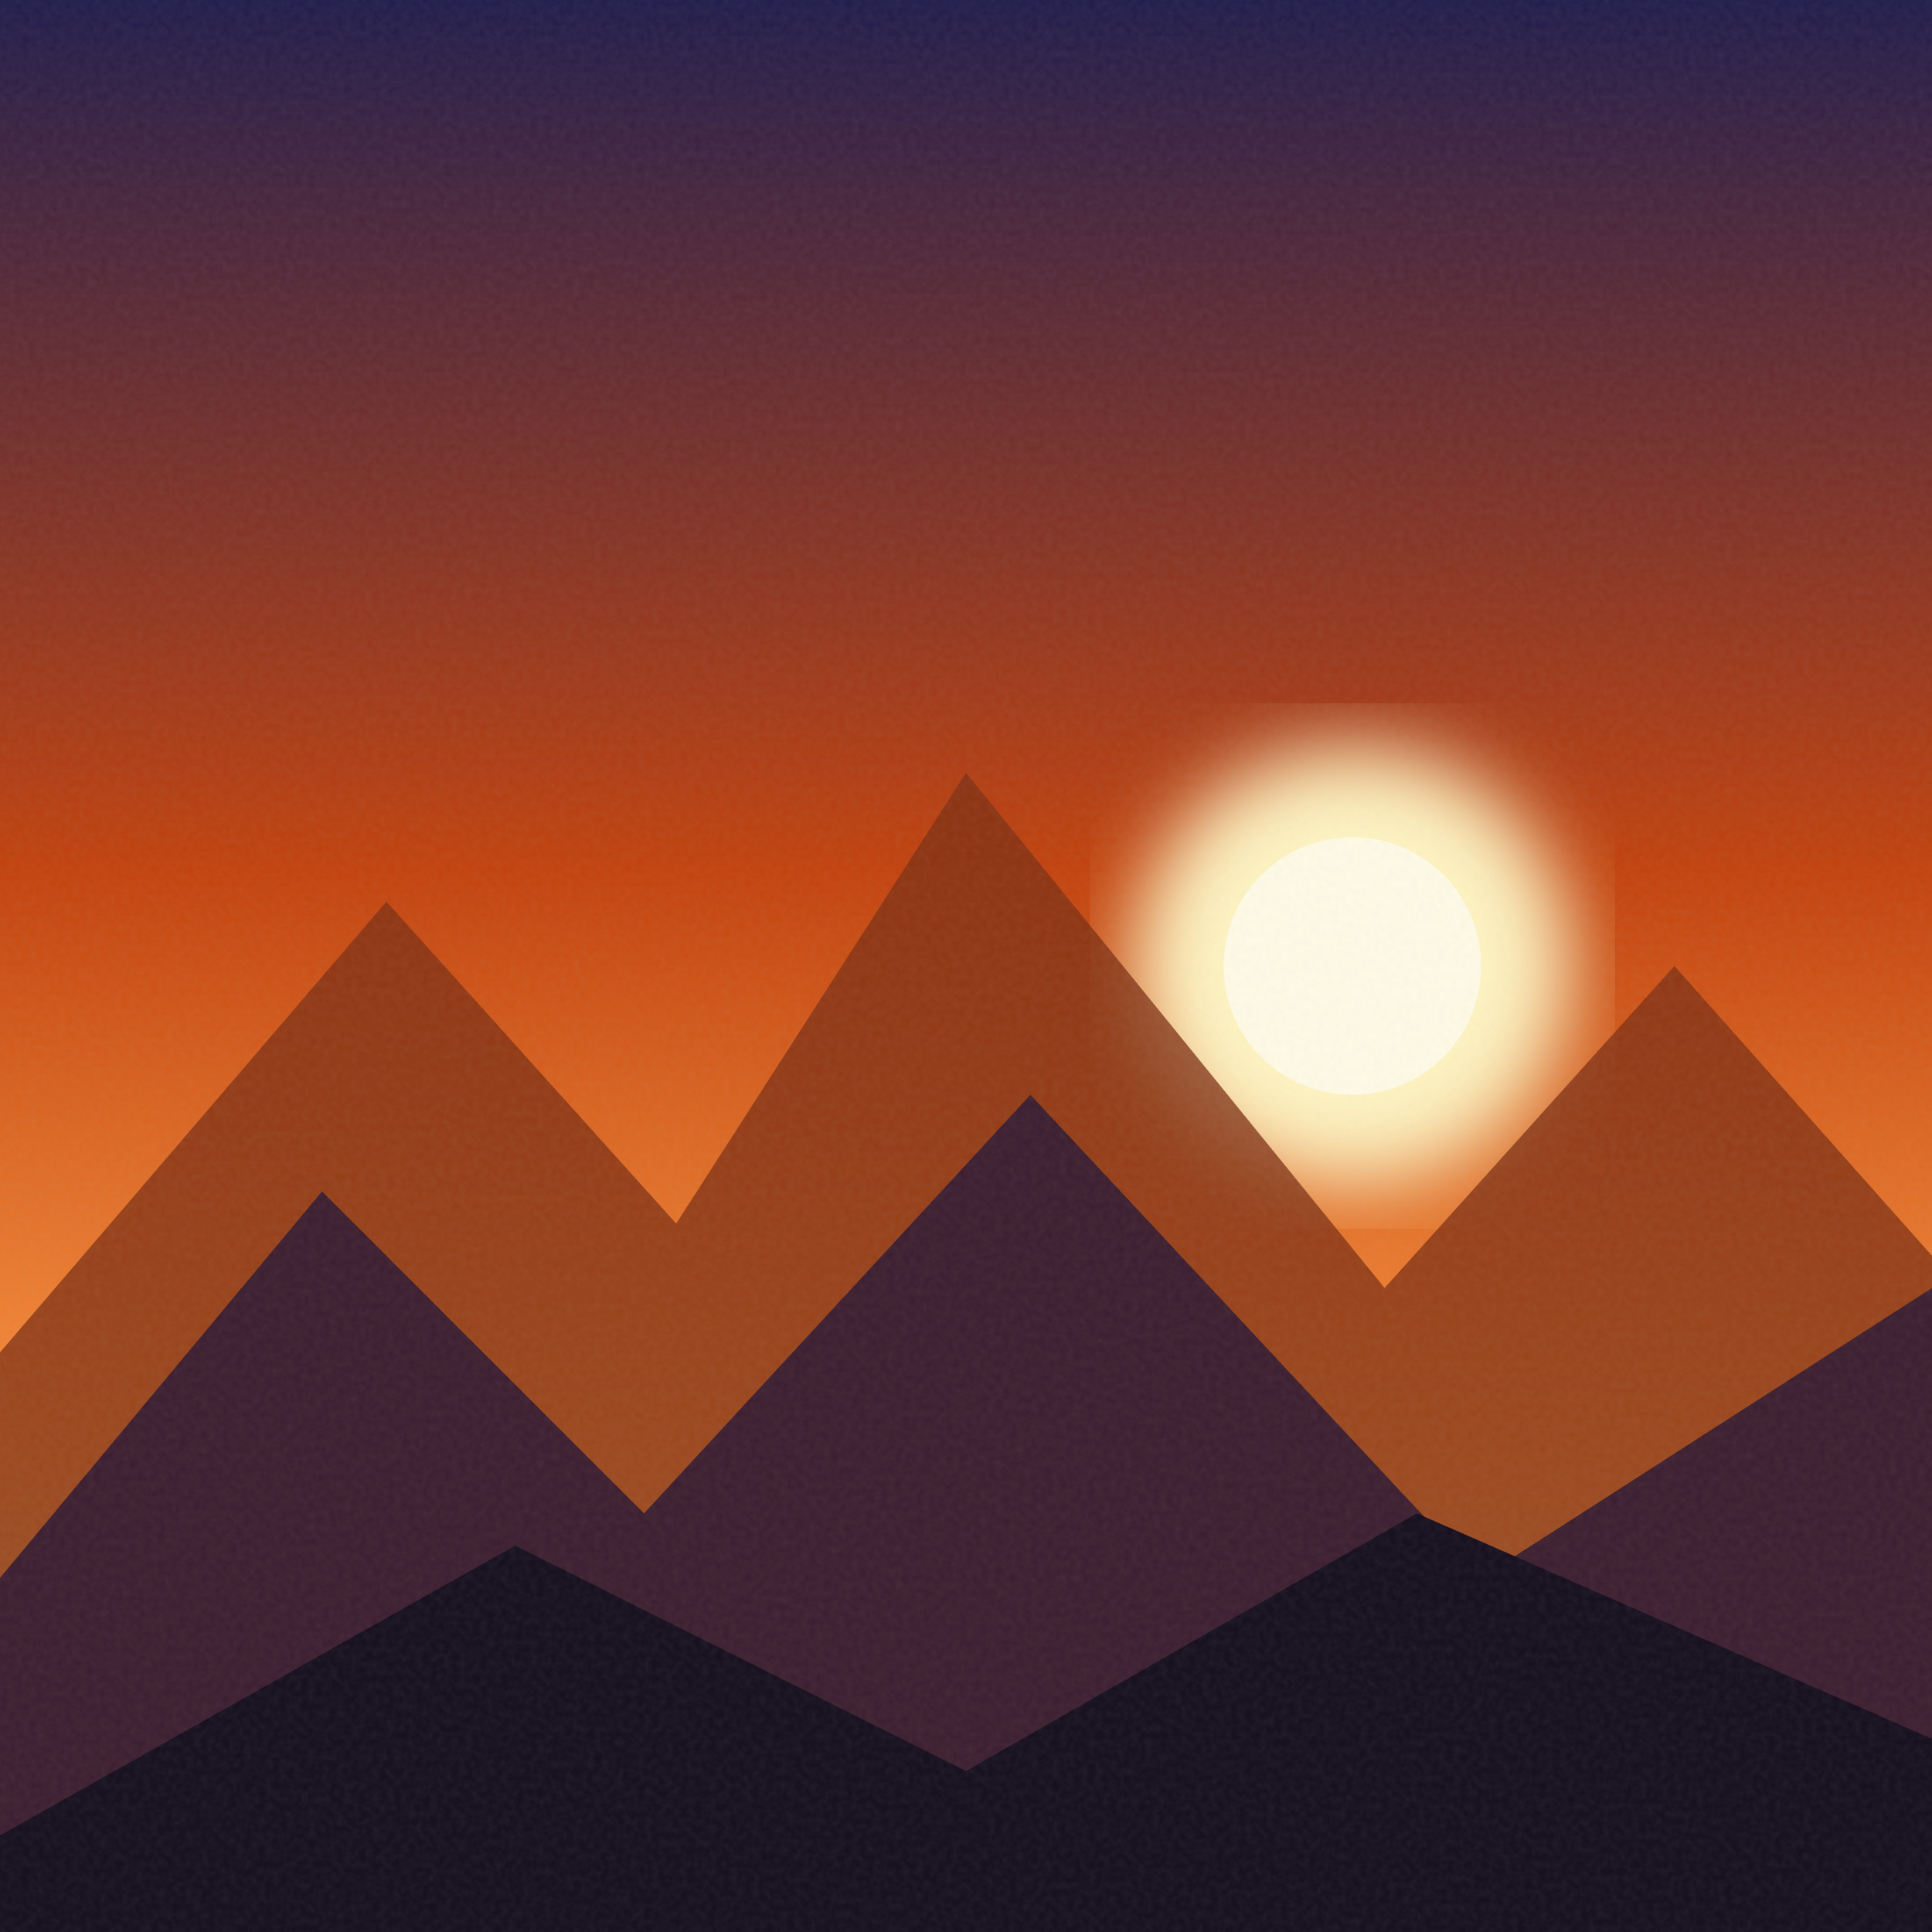
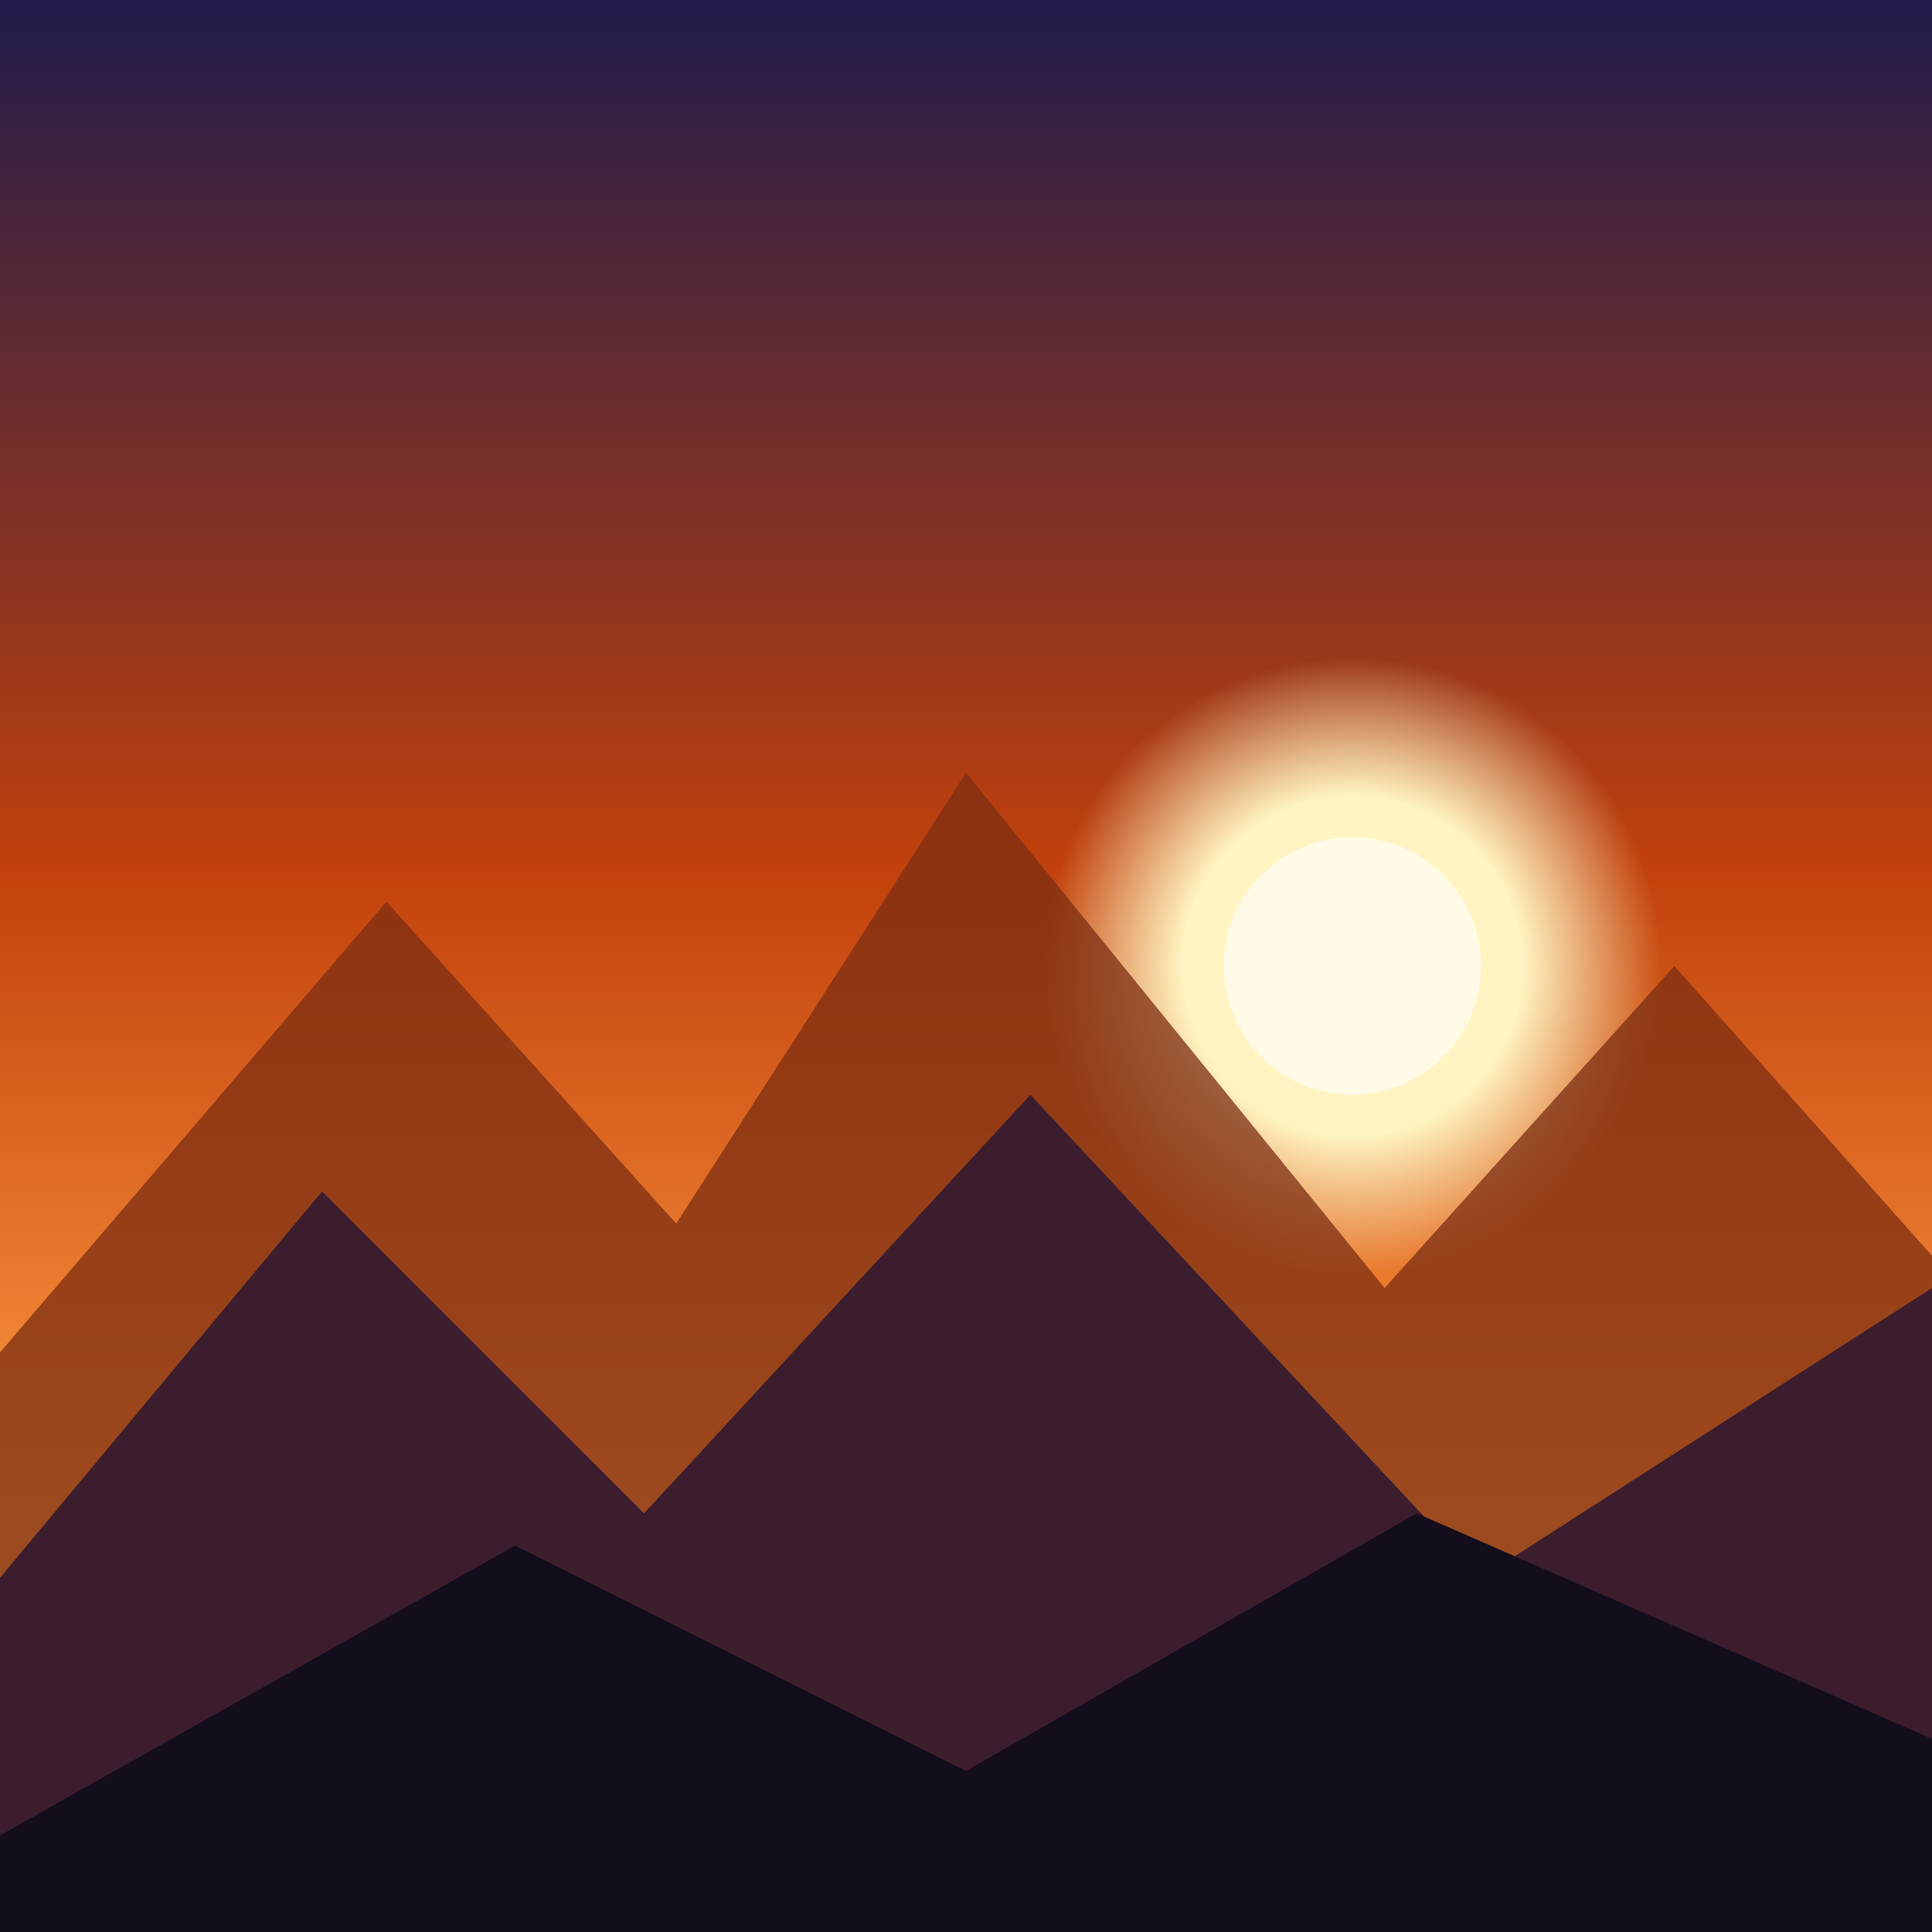
- <svg xmlns="http://www.w3.org/2000/svg" viewBox="0 0 300 300" preserveAspectRatio="xMidYMid slice">
+ <svg xmlns="http://www.w3.org/2000/svg" width="600" height="600" viewBox="0 0 300 300" preserveAspectRatio="xMidYMid slice">
  <defs>
-     <filter id="n">
-       <feTurbulence type="fractalNoise" baseFrequency=".9" numOctaves="2" seed="3" />
-       <feColorMatrix values="0 0 0 0 .5  0 0 0 0 .5  0 0 0 0 .5  0 0 0 .09 0" />
-     </filter>
-     <filter id="b">
-       <feGaussianBlur stdDeviation="6" />
-     </filter>
-     <filter id="b2">
-       <feGaussianBlur stdDeviation="14" />
-     </filter>
+     <radialGradient id="glow" cx="0.5" cy="0.5" r="0.5">
+       <stop offset="0" stop-color="#fff4c2" />
+       <stop offset="0.55" stop-color="#fff4c2" />
+       <stop offset="1" stop-color="#fff4c2" stop-opacity="0" />
+     </radialGradient>
    <linearGradient id="a" x1="0" y1="0" x2="0" y2="1">
      <stop offset="0" stop-color="#1e1b4b" />
      <stop offset="0.45" stop-color="#c2410c" />
      <stop offset="0.75" stop-color="#fb923c" />
      <stop offset="1" stop-color="#fde68a" />
    </linearGradient>
  </defs>
  <rect width="300" height="300" fill="url(#a)" />
-   <circle cx="210" cy="150" r="34" fill="#fff4c2" filter="url(#b)" />
+   <circle cx="210" cy="150" r="48" fill="url(#glow)" />
  <circle cx="210" cy="150" r="20" fill="#fffbe6" />
  <polygon points="0,210 60,140 105,190 150,120 215,200 260,150 300,195 300,300 0,300" fill="#7c2d12" opacity=".75" />
  <polygon points="0,245 50,185 100,235 160,170 230,245 300,200 300,300 0,300" fill="#3b1d2e" />
  <polygon points="0,285 80,240 150,275 220,235 300,270 300,300 0,300" fill="#140d1c" />
-   <rect width="300" height="300" filter="url(#n)" />
</svg>
